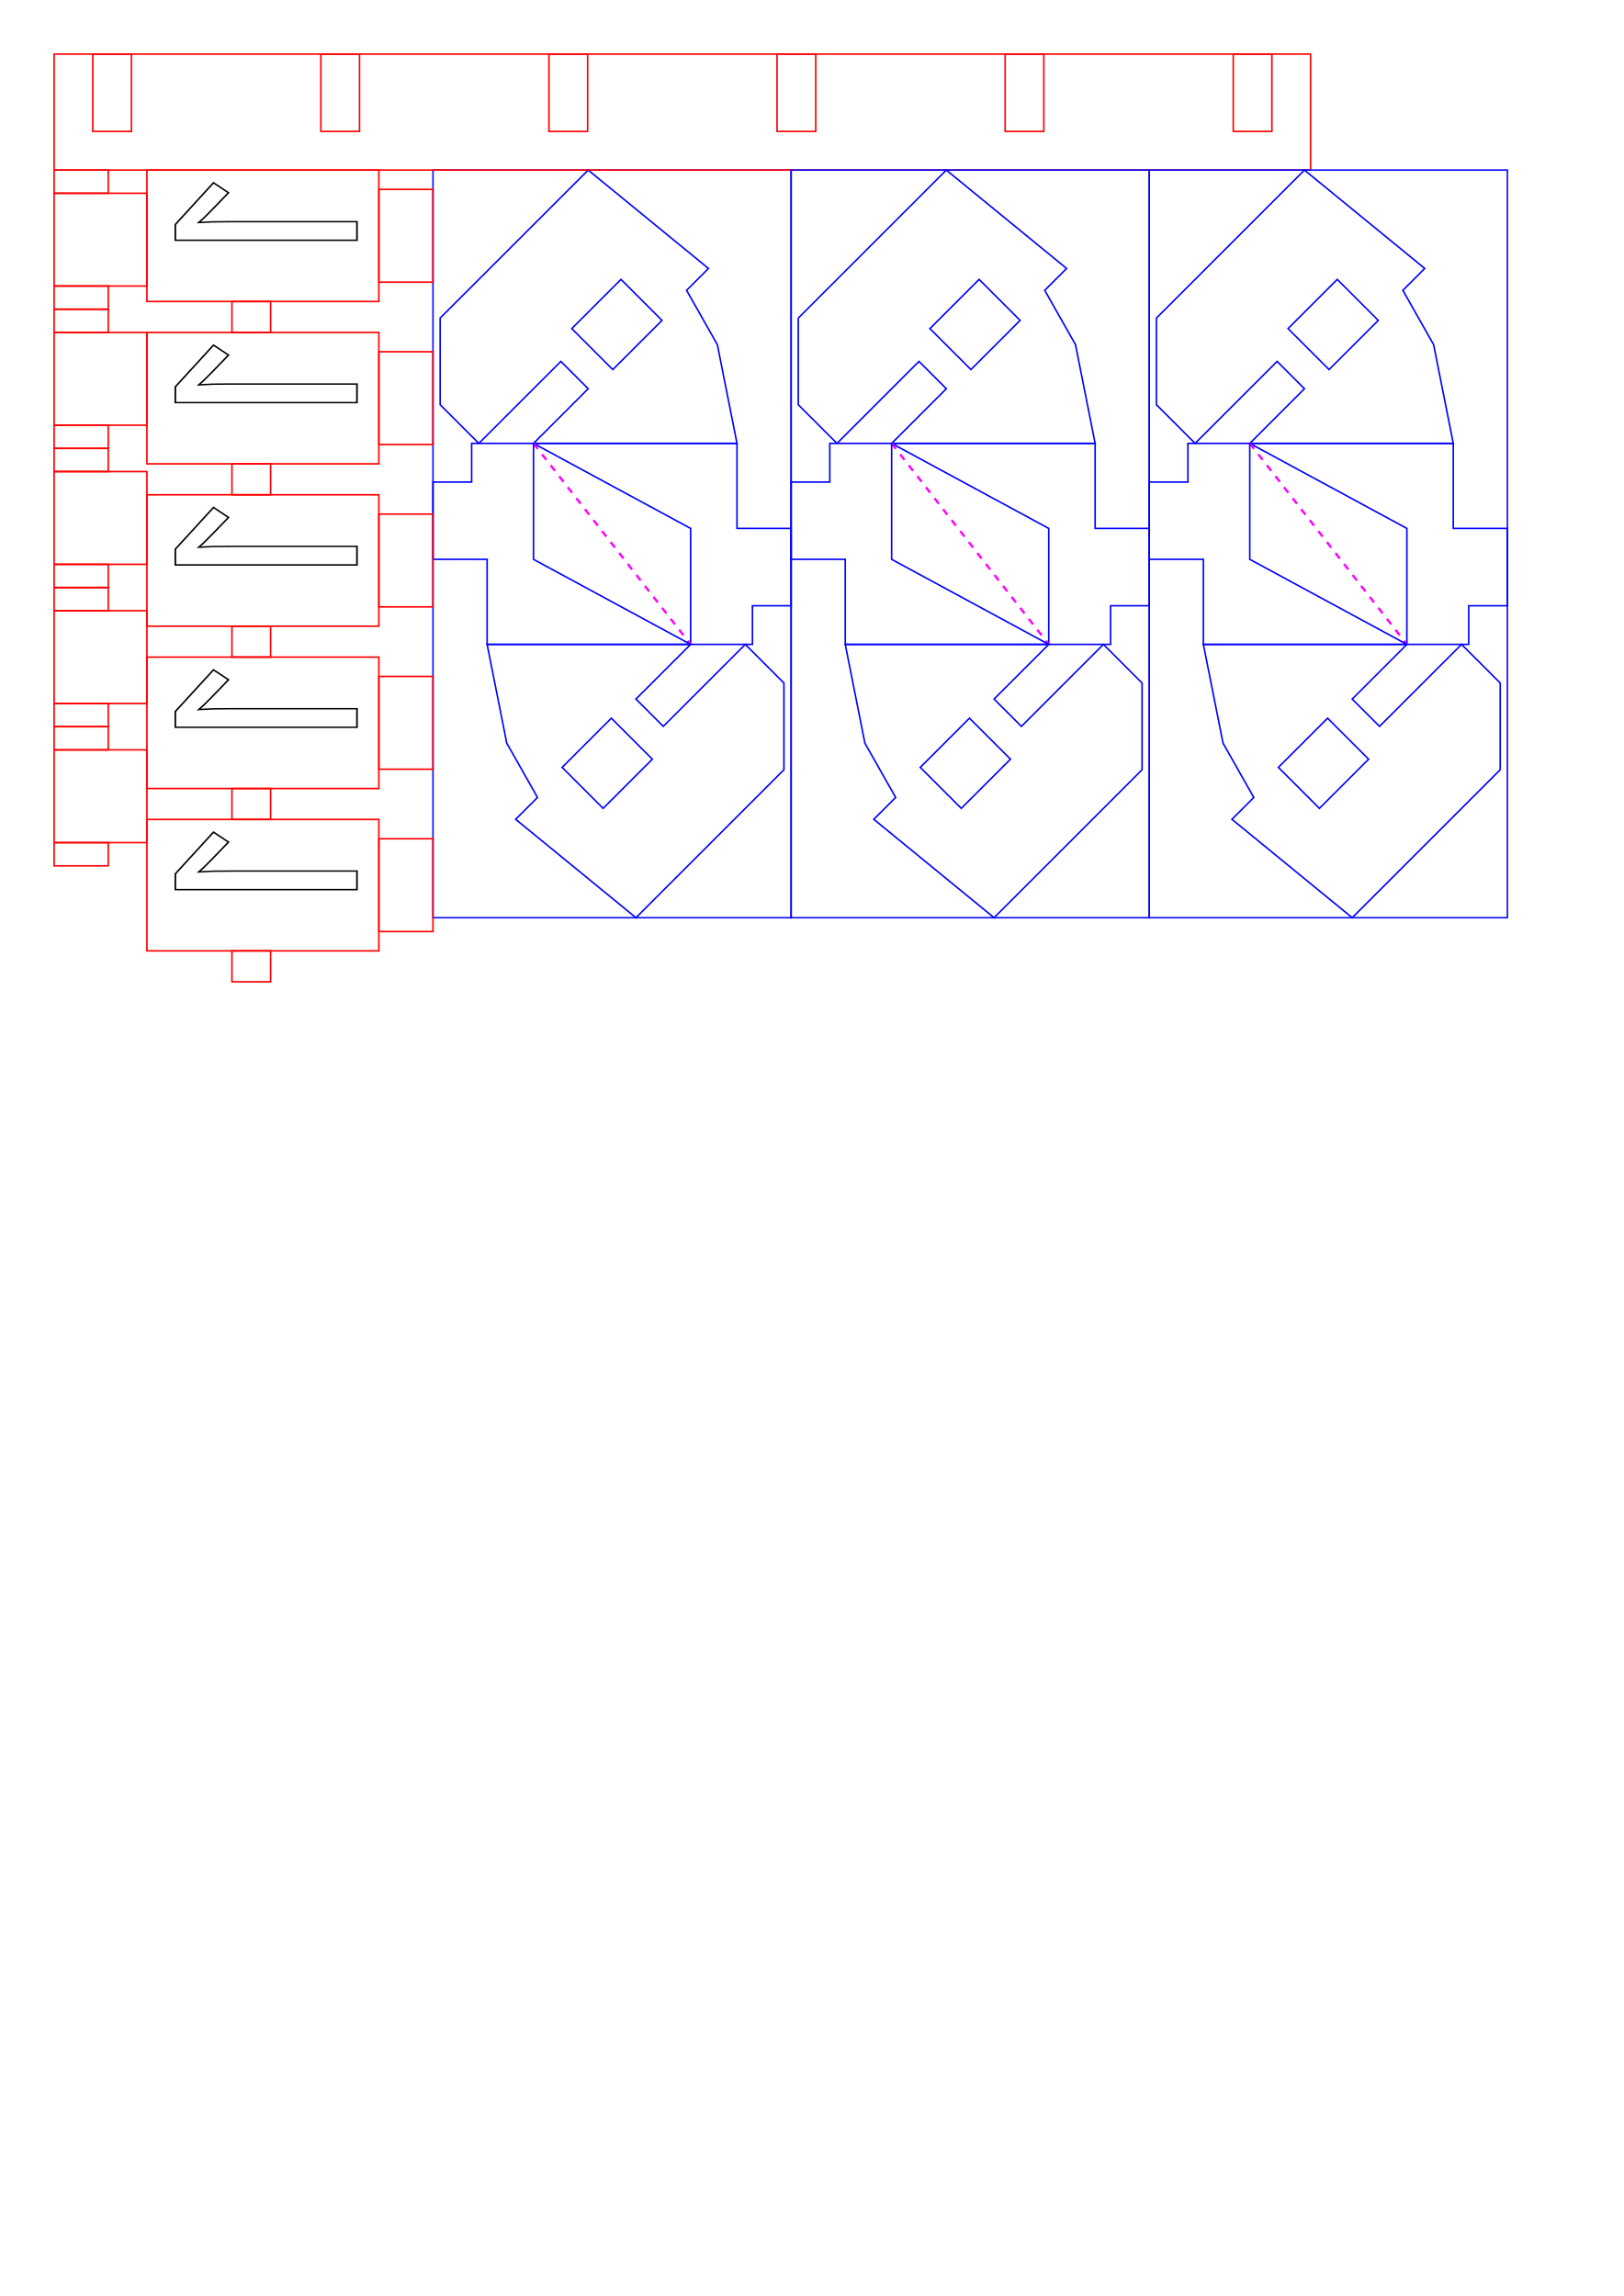
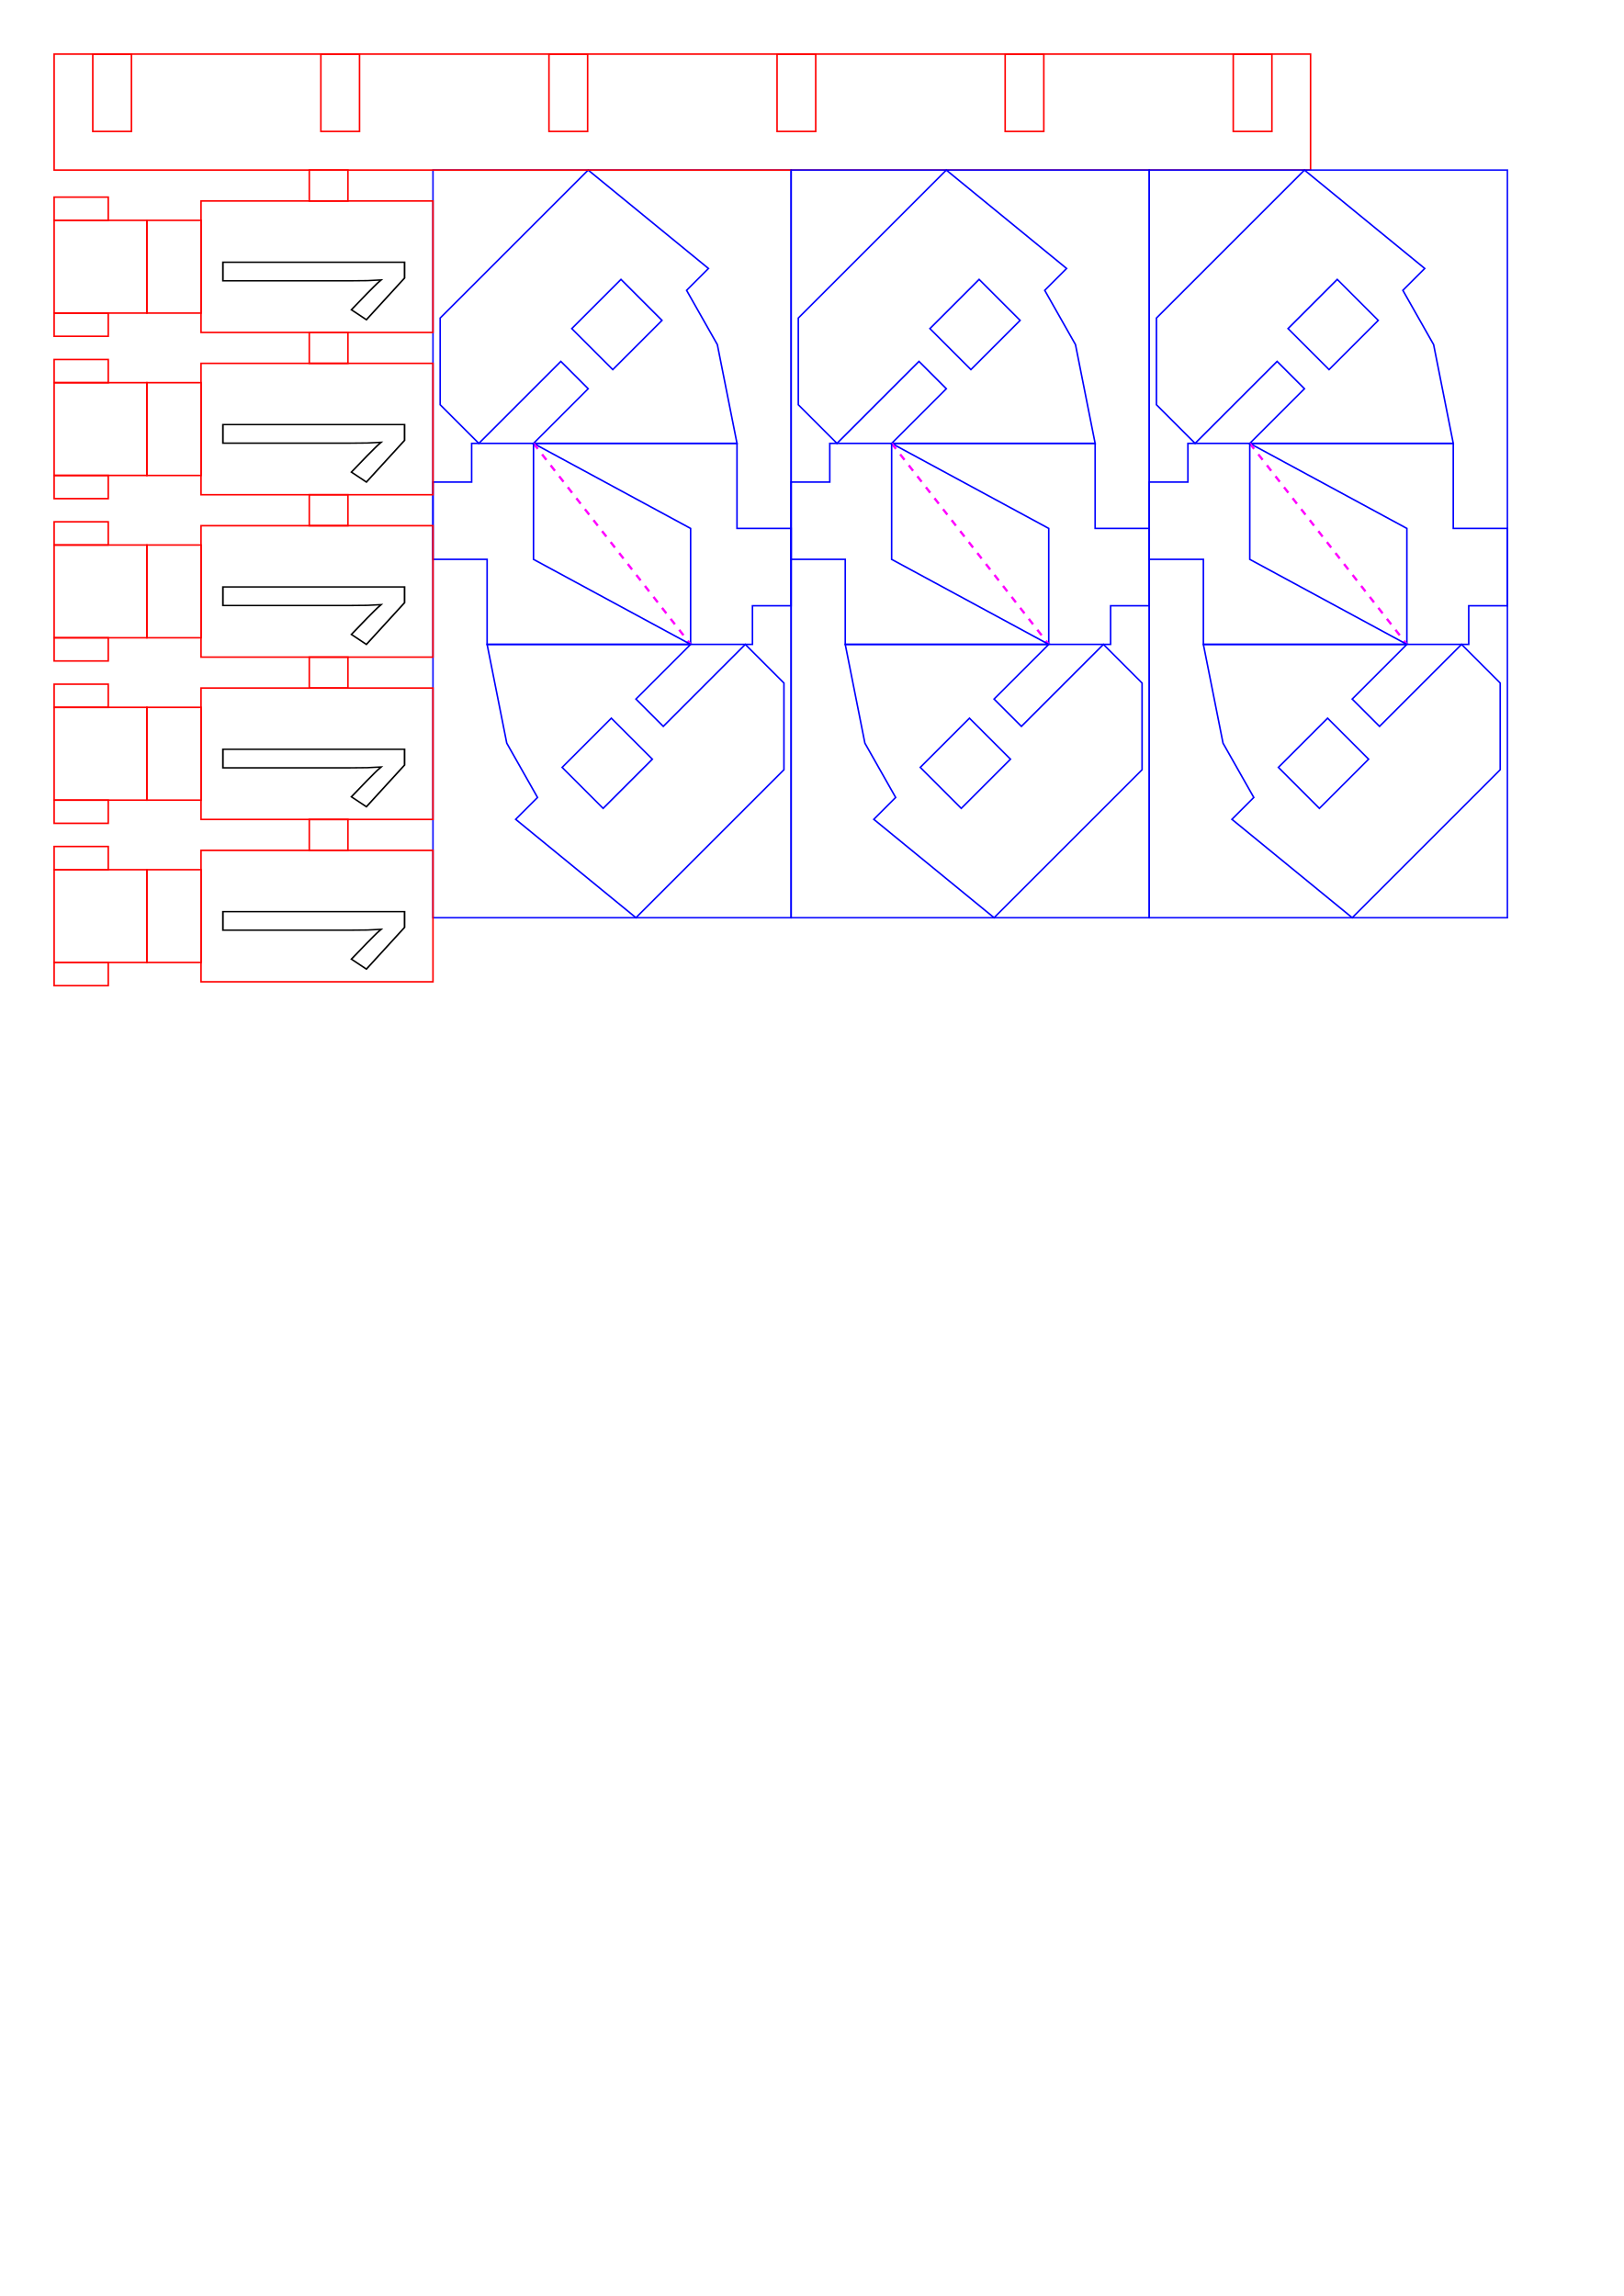
<svg xmlns="http://www.w3.org/2000/svg" width="210mm" height="297mm" viewBox="0 0 744.094 1052.362" id="svg16096" version="1.1">
  <defs id="defs16098">
    <rect x="120.692" y="82.893" width="27.852" height="74.272" id="rect50" />
    <rect x="120.692" y="82.893" width="27.852" height="74.272" id="rect94" />
    <rect x="120.692" y="82.893" width="27.852" height="74.272" id="rect101" />
    <rect x="120.692" y="82.893" width="27.852" height="74.272" id="rect102" />
    <rect x="120.692" y="82.893" width="27.852" height="74.272" id="rect106" />
    <rect x="120.692" y="82.893" width="27.852" height="74.272" id="rect50-3" />
    <rect x="120.692" y="82.893" width="27.852" height="74.272" id="rect94-2" />
    <rect x="120.692" y="82.893" width="27.852" height="74.272" id="rect101-2" />
    <rect x="120.692" y="82.893" width="27.852" height="74.272" id="rect102-1" />
    <rect x="120.692" y="82.893" width="27.852" height="74.272" id="rect106-6" />
    <rect x="120.692" y="82.893" width="27.852" height="74.272" id="rect19" />
    <rect x="120.692" y="82.893" width="27.852" height="74.272" id="rect26" />
    <rect x="120.692" y="82.893" width="27.852" height="74.272" id="rect27" />
    <rect x="120.692" y="82.893" width="27.852" height="74.272" id="rect37" />
    <rect x="120.692" y="82.893" width="27.852" height="74.272" id="rect38" />
    <rect x="120.692" y="82.893" width="27.852" height="74.272" id="rect39" />
    <rect x="120.692" y="82.893" width="27.852" height="74.272" id="rect49" />
    <rect x="120.692" y="82.893" width="27.852" height="74.272" id="rect51" />
    <rect x="120.692" y="82.893" width="27.852" height="74.272" id="rect52" />
+     <rect x="120.692" y="82.893" width="27.852" height="74.272" id="rect7" />
+     <rect x="120.692" y="82.893" width="27.852" height="74.272" id="rect21" />
+     <rect x="120.692" y="82.893" width="27.852" height="74.272" id="rect22" />
+     <rect x="120.692" y="82.893" width="27.852" height="74.272" id="rect40" />
+     <rect x="120.692" y="82.893" width="27.852" height="74.272" id="rect41" />
  </defs>
  <g id="layer1">
    <g id="g68" transform="translate(4.2109375e-6,-412.5)">
      <rect style="opacity:0.997;fill:none;fill-opacity:0.616;stroke:#0000ff;stroke-width:0.709;stroke-linecap:square;stroke-dasharray:none;stroke-dashoffset:0;stroke-opacity:0.937" id="rect161" width="164.122" height="342.675" x="198.425" y="490.453" />
      <g id="g53" transform="translate(4.4210938e-5,18.75002)">
        <rect y="570.203" x="-199.641" height="26.575" width="31.89" id="rect53" style="fill:none;fill-opacity:1;stroke:#0000ff;stroke-width:0.709;stroke-miterlimit:4;stroke-dasharray:none;stroke-dashoffset:0;stroke-opacity:1" transform="rotate(-45)" />
        <path id="path88" d="m 219.433,596.977 -17.717,-17.717 V 539.529 l 67.827,-67.827 55.121,45.099 -10.022,10.022 14.096,24.878 9.006,45.276 -93.256,-10e-6 25.055,-25.055 -12.527,-12.527 z" style="fill:none;fill-rule:evenodd;stroke:#0000ff;stroke-width:0.709;stroke-linecap:butt;stroke-linejoin:miter;stroke-miterlimit:4;stroke-dasharray:none;stroke-opacity:1" />
        <path style="fill:none;fill-rule:evenodd;stroke:#0000ff;stroke-width:0.709;stroke-linecap:butt;stroke-linejoin:miter;stroke-dasharray:none;stroke-opacity:1" d="m 316.484,689.103 28.346,1e-5 2e-5,-17.717 17.717,-2e-5 v -35.433 h -24.803 l -2e-5,-38.976 -93.256,-10e-6 71.996,38.976 -10e-6,53.15" id="path89" />
      </g>
      <path style="fill:none;fill-rule:evenodd;stroke:#ff00ff;stroke-width:1.063;stroke-linecap:butt;stroke-linejoin:miter;stroke-dasharray:3.189, 3.189;stroke-dashoffset:0;stroke-opacity:1" d="m 244.488,615.727 71.996,92.126" id="path90" />
      <g id="g55" transform="rotate(180,280.4862,652.4154)">
        <rect y="570.203" x="-199.641" height="26.575" width="31.89" id="rect54" style="fill:none;fill-opacity:1;stroke:#0000ff;stroke-width:0.709;stroke-miterlimit:4;stroke-dasharray:none;stroke-dashoffset:0;stroke-opacity:1" transform="rotate(-45)" />
        <path id="path54" d="m 219.433,596.977 -17.717,-17.717 V 539.529 l 67.827,-67.827 55.121,45.099 -10.022,10.022 14.096,24.878 9.006,45.276 -93.256,-10e-6 25.055,-25.055 -12.527,-12.527 z" style="fill:none;fill-rule:evenodd;stroke:#0000ff;stroke-width:0.709;stroke-linecap:butt;stroke-linejoin:miter;stroke-miterlimit:4;stroke-dasharray:none;stroke-opacity:1" />
        <path style="fill:none;fill-rule:evenodd;stroke:#0000ff;stroke-width:0.709;stroke-linecap:butt;stroke-linejoin:miter;stroke-dasharray:none;stroke-opacity:1" d="m 316.484,689.103 28.346,1e-5 2e-5,-17.717 17.717,-2e-5 v -35.433 h -24.803 l -2e-5,-38.976 -93.256,-10e-6 71.996,38.976 -10e-6,53.15" id="path55" />
      </g>
    </g>
    <rect transform="rotate(-90)" y="4.4408921e-16" x="-24.803" height="24.803" width="24.803" id="rect187" style="fill:none;fill-opacity:1;stroke:#ff6600;stroke-width:0;stroke-miterlimit:4;stroke-dasharray:none;stroke-dashoffset:0;stroke-opacity:1" />
-     <g id="g50" style="stroke-width:0.709;stroke-dasharray:none" transform="rotate(90,73.07862,184.6879)">
-       <rect transform="rotate(-90)" style="fill:none;fill-opacity:1;stroke:#ff0000;stroke-width:0.709;stroke-miterlimit:4;stroke-dasharray:none;stroke-dashoffset:0;stroke-opacity:1" id="rect399-3" width="42.52" height="42.52" x="-232.963" y="104.532" />
-       <rect transform="rotate(-90)" style="fill:none;fill-opacity:1;stroke:#ff0000;stroke-width:0.709;stroke-miterlimit:4;stroke-dasharray:none;stroke-dashoffset:0;stroke-opacity:1" id="rect400-1" width="24.803" height="10.63" x="-232.963" y="147.052" />
-       <rect y="93.902" x="-232.963" height="10.63" width="24.803" id="rect401-2" style="fill:none;fill-opacity:1;stroke:#ff0000;stroke-width:0.709;stroke-miterlimit:4;stroke-dasharray:none;stroke-dashoffset:0;stroke-opacity:1" transform="rotate(-90)" />
-     </g>
-     <g id="g109" style="stroke-width:0.709;stroke-dasharray:none" transform="rotate(90,41.18884,216.5777)">
-       <rect transform="rotate(-90)" style="fill:none;fill-opacity:1;stroke:#ff0000;stroke-width:0.709;stroke-miterlimit:4;stroke-dasharray:none;stroke-dashoffset:0;stroke-opacity:1" id="rect107" width="42.52" height="42.52" x="-232.963" y="104.532" />
-       <rect transform="rotate(-90)" style="fill:none;fill-opacity:1;stroke:#ff0000;stroke-width:0.709;stroke-miterlimit:4;stroke-dasharray:none;stroke-dashoffset:0;stroke-opacity:1" id="rect108" width="24.803" height="10.63" x="-232.963" y="147.052" />
-       <rect y="93.902" x="-232.963" height="10.63" width="24.803" id="rect109" style="fill:none;fill-opacity:1;stroke:#ff0000;stroke-width:0.709;stroke-miterlimit:4;stroke-dasharray:none;stroke-dashoffset:0;stroke-opacity:1" transform="rotate(-90)" />
-     </g>
-     <g id="g112" style="stroke-width:0.709;stroke-dasharray:none" transform="rotate(90,9.299067,248.4675)">
-       <rect transform="rotate(-90)" style="fill:none;fill-opacity:1;stroke:#ff0000;stroke-width:0.709;stroke-miterlimit:4;stroke-dasharray:none;stroke-dashoffset:0;stroke-opacity:1" id="rect110" width="42.52" height="42.52" x="-232.963" y="104.532" />
-       <rect transform="rotate(-90)" style="fill:none;fill-opacity:1;stroke:#ff0000;stroke-width:0.709;stroke-miterlimit:4;stroke-dasharray:none;stroke-dashoffset:0;stroke-opacity:1" id="rect111" width="24.803" height="10.63" x="-232.963" y="147.052" />
-       <rect y="93.902" x="-232.963" height="10.63" width="24.803" id="rect112" style="fill:none;fill-opacity:1;stroke:#ff0000;stroke-width:0.709;stroke-miterlimit:4;stroke-dasharray:none;stroke-dashoffset:0;stroke-opacity:1" transform="rotate(-90)" />
-     </g>
-     <g id="g118" style="stroke-width:0.709;stroke-dasharray:none" transform="rotate(90,136.8582,120.9084)">
-       <rect transform="rotate(-90)" style="fill:none;fill-opacity:1;stroke:#ff0000;stroke-width:0.709;stroke-miterlimit:4;stroke-dasharray:none;stroke-dashoffset:0;stroke-opacity:1" id="rect116" width="42.52" height="42.52" x="-232.963" y="104.532" />
-       <rect transform="rotate(-90)" style="fill:none;fill-opacity:1;stroke:#ff0000;stroke-width:0.709;stroke-miterlimit:4;stroke-dasharray:none;stroke-dashoffset:0;stroke-opacity:1" id="rect117" width="24.803" height="10.63" x="-232.963" y="147.052" />
-       <rect y="93.902" x="-232.963" height="10.63" width="24.803" id="rect118" style="fill:none;fill-opacity:1;stroke:#ff0000;stroke-width:0.709;stroke-miterlimit:4;stroke-dasharray:none;stroke-dashoffset:0;stroke-opacity:1" transform="rotate(-90)" />
-     </g>
-     <g id="g121" style="stroke-width:0.709;stroke-dasharray:none" transform="rotate(90,104.9684,152.7982)">
-       <rect transform="rotate(-90)" style="fill:none;fill-opacity:1;stroke:#ff0000;stroke-width:0.709;stroke-miterlimit:4;stroke-dasharray:none;stroke-dashoffset:0;stroke-opacity:1" id="rect119" width="42.52" height="42.52" x="-232.963" y="104.532" />
-       <rect transform="rotate(-90)" style="fill:none;fill-opacity:1;stroke:#ff0000;stroke-width:0.709;stroke-miterlimit:4;stroke-dasharray:none;stroke-dashoffset:0;stroke-opacity:1" id="rect120" width="24.803" height="10.63" x="-232.963" y="147.052" />
-       <rect y="93.902" x="-232.963" height="10.63" width="24.803" id="rect121" style="fill:none;fill-opacity:1;stroke:#ff0000;stroke-width:0.709;stroke-miterlimit:4;stroke-dasharray:none;stroke-dashoffset:0;stroke-opacity:1" transform="rotate(-90)" />
-     </g>
-     <g id="g52" transform="translate(-287.6766,-421.983)">
-       <g id="g16" transform="translate(-73.44542,-70.53669)">
-         <rect y="-621.85" x="-559.547" height="42.52" width="24.803" id="rect91" style="fill:none;fill-opacity:1;stroke:#ff0000;stroke-width:0.709;stroke-miterlimit:4;stroke-dasharray:none;stroke-dashoffset:0;stroke-opacity:1" transform="scale(-1)" />
-         <rect transform="scale(-1)" y="-644.882" x="-485.138" height="14.173" width="17.717" id="rect92" style="fill:none;fill-opacity:1;stroke:#ff0000;stroke-width:0.709;stroke-miterlimit:4;stroke-dasharray:none;stroke-dashoffset:0;stroke-opacity:1" />
-         <rect y="-630.709" x="-534.744" height="60.236" width="106.299" id="rect93" style="fill:none;fill-opacity:1;stroke:#ff0000;stroke-width:0.709;stroke-miterlimit:4;stroke-dasharray:none;stroke-dashoffset:0;stroke-opacity:1" transform="scale(-1)" />
-         <text xml:space="preserve" transform="matrix(0,2.475919,2.914334,0,176.7937,268.6483)" id="text93" style="font-size:40px;line-height:125%;font-family:sans-serif;letter-spacing:0px;word-spacing:0px;white-space:pre;shape-inside:url(#rect94);display:inline;fill:none;stroke:#000000;stroke-width:0.264;stroke-linecap:butt;stroke-linejoin:miter;stroke-dasharray:none;stroke-opacity:1">
-           <tspan x="120.691" y="119.386" id="tspan1">1</tspan>
-         </text>
-       </g>
-       <g id="g22" transform="translate(-73.44542,3.872797)">
-         <rect y="-621.85" x="-559.547" height="42.52" width="24.803" id="rect20" style="fill:none;fill-opacity:1;stroke:#ff0000;stroke-width:0.709;stroke-miterlimit:4;stroke-dasharray:none;stroke-dashoffset:0;stroke-opacity:1" transform="scale(-1)" />
-         <rect transform="scale(-1)" y="-644.882" x="-485.138" height="14.173" width="17.717" id="rect21" style="fill:none;fill-opacity:1;stroke:#ff0000;stroke-width:0.709;stroke-miterlimit:4;stroke-dasharray:none;stroke-dashoffset:0;stroke-opacity:1" />
-         <rect y="-630.709" x="-534.744" height="60.236" width="106.299" id="rect22" style="fill:none;fill-opacity:1;stroke:#ff0000;stroke-width:0.709;stroke-miterlimit:4;stroke-dasharray:none;stroke-dashoffset:0;stroke-opacity:1" transform="scale(-1)" />
-         <text xml:space="preserve" transform="matrix(0,2.475919,2.914334,0,176.7937,268.6483)" id="text22" style="font-size:40px;line-height:125%;font-family:sans-serif;letter-spacing:0px;word-spacing:0px;white-space:pre;shape-inside:url(#rect26);display:inline;fill:none;stroke:#000000;stroke-width:0.264;stroke-linecap:butt;stroke-linejoin:miter;stroke-dasharray:none;stroke-opacity:1">
-           <tspan x="120.691" y="119.386" id="tspan2">1</tspan>
-         </text>
-       </g>
-       <g id="g30" transform="translate(-73.44542,78.28228)">
-         <rect y="-621.85" x="-559.547" height="42.52" width="24.803" id="rect28" style="fill:none;fill-opacity:1;stroke:#ff0000;stroke-width:0.709;stroke-miterlimit:4;stroke-dasharray:none;stroke-dashoffset:0;stroke-opacity:1" transform="scale(-1)" />
-         <rect transform="scale(-1)" y="-644.882" x="-485.138" height="14.173" width="17.717" id="rect29" style="fill:none;fill-opacity:1;stroke:#ff0000;stroke-width:0.709;stroke-miterlimit:4;stroke-dasharray:none;stroke-dashoffset:0;stroke-opacity:1" />
-         <rect y="-630.709" x="-534.744" height="60.236" width="106.299" id="rect30" style="fill:none;fill-opacity:1;stroke:#ff0000;stroke-width:0.709;stroke-miterlimit:4;stroke-dasharray:none;stroke-dashoffset:0;stroke-opacity:1" transform="scale(-1)" />
-         <text xml:space="preserve" transform="matrix(0,2.475919,2.914334,0,176.7937,268.6483)" id="text30" style="font-size:40px;line-height:125%;font-family:sans-serif;letter-spacing:0px;word-spacing:0px;white-space:pre;shape-inside:url(#rect37);display:inline;fill:none;stroke:#000000;stroke-width:0.264;stroke-linecap:butt;stroke-linejoin:miter;stroke-dasharray:none;stroke-opacity:1">
-           <tspan x="120.691" y="119.386" id="tspan3">1</tspan>
-         </text>
-       </g>
-       <g id="g33" transform="translate(-73.44542,152.6918)">
-         <rect y="-621.85" x="-559.547" height="42.52" width="24.803" id="rect31" style="fill:none;fill-opacity:1;stroke:#ff0000;stroke-width:0.709;stroke-miterlimit:4;stroke-dasharray:none;stroke-dashoffset:0;stroke-opacity:1" transform="scale(-1)" />
-         <rect transform="scale(-1)" y="-644.882" x="-485.138" height="14.173" width="17.717" id="rect32" style="fill:none;fill-opacity:1;stroke:#ff0000;stroke-width:0.709;stroke-miterlimit:4;stroke-dasharray:none;stroke-dashoffset:0;stroke-opacity:1" />
-         <rect y="-630.709" x="-534.744" height="60.236" width="106.299" id="rect33" style="fill:none;fill-opacity:1;stroke:#ff0000;stroke-width:0.709;stroke-miterlimit:4;stroke-dasharray:none;stroke-dashoffset:0;stroke-opacity:1" transform="scale(-1)" />
-         <text xml:space="preserve" transform="matrix(0,2.475919,2.914334,0,176.7937,268.6483)" id="text33" style="font-size:40px;line-height:125%;font-family:sans-serif;letter-spacing:0px;word-spacing:0px;white-space:pre;shape-inside:url(#rect38);display:inline;fill:none;stroke:#000000;stroke-width:0.264;stroke-linecap:butt;stroke-linejoin:miter;stroke-dasharray:none;stroke-opacity:1">
-           <tspan x="120.691" y="119.386" id="tspan4">1</tspan>
-         </text>
-       </g>
-       <g id="g42" transform="translate(-73.44542,227.1012)">
-         <rect y="-621.85" x="-559.547" height="42.52" width="24.803" id="rect40" style="fill:none;fill-opacity:1;stroke:#ff0000;stroke-width:0.709;stroke-miterlimit:4;stroke-dasharray:none;stroke-dashoffset:0;stroke-opacity:1" transform="scale(-1)" />
-         <rect transform="scale(-1)" y="-644.882" x="-485.138" height="14.173" width="17.717" id="rect41" style="fill:none;fill-opacity:1;stroke:#ff0000;stroke-width:0.709;stroke-miterlimit:4;stroke-dasharray:none;stroke-dashoffset:0;stroke-opacity:1" />
-         <rect y="-630.709" x="-534.744" height="60.236" width="106.299" id="rect42" style="fill:none;fill-opacity:1;stroke:#ff0000;stroke-width:0.709;stroke-miterlimit:4;stroke-dasharray:none;stroke-dashoffset:0;stroke-opacity:1" transform="scale(-1)" />
-         <text xml:space="preserve" transform="matrix(0,2.475919,2.914334,0,176.7937,268.6483)" id="text42" style="font-size:40px;line-height:125%;font-family:sans-serif;letter-spacing:0px;word-spacing:0px;white-space:pre;shape-inside:url(#rect49);display:inline;fill:none;stroke:#000000;stroke-width:0.264;stroke-linecap:butt;stroke-linejoin:miter;stroke-dasharray:none;stroke-opacity:1">
-           <tspan x="120.691" y="119.386" id="tspan5">1</tspan>
-         </text>
-       </g>
-     </g>
    <g id="g91" transform="translate(-65.45001,-572.7982)" style="stroke-width:0.709;stroke-dasharray:none">
      <rect y="107.97" x="-633.034" height="17.717" width="35.433" id="rect66" style="fill:none;fill-opacity:1;stroke:#ff0000;stroke-width:0.709;stroke-miterlimit:4;stroke-dasharray:none;stroke-dashoffset:0;stroke-opacity:1" transform="rotate(-90)" />
      <rect y="212.497" x="-633.034" height="17.717" width="35.433" id="rect67" style="fill:none;fill-opacity:1;stroke:#ff0000;stroke-width:0.709;stroke-miterlimit:4;stroke-dasharray:none;stroke-dashoffset:0;stroke-opacity:1" transform="rotate(-90)" />
      <rect y="317.025" x="-633.034" height="17.717" width="35.433" id="rect68" style="fill:none;fill-opacity:1;stroke:#ff0000;stroke-width:0.709;stroke-miterlimit:4;stroke-dasharray:none;stroke-dashoffset:0;stroke-opacity:1" transform="rotate(-90)" />
      <rect y="421.552" x="-633.034" height="17.717" width="35.433" id="rect69" style="fill:none;fill-opacity:1;stroke:#ff0000;stroke-width:0.709;stroke-miterlimit:4;stroke-dasharray:none;stroke-dashoffset:0;stroke-opacity:1" transform="rotate(-90)" />
      <rect y="526.08" x="-633.034" height="17.717" width="35.433" id="rect70" style="fill:none;fill-opacity:1;stroke:#ff0000;stroke-width:0.709;stroke-miterlimit:4;stroke-dasharray:none;stroke-dashoffset:0;stroke-opacity:1" transform="rotate(-90)" />
      <rect y="630.608" x="-633.034" height="17.717" width="35.433" id="rect71" style="fill:none;fill-opacity:1;stroke:#ff0000;stroke-width:0.709;stroke-miterlimit:4;stroke-dasharray:none;stroke-dashoffset:0;stroke-opacity:1" transform="rotate(-90)" />
      <rect y="90.253" x="-650.751" height="575.788" width="53.15" id="rect72" style="fill:none;fill-opacity:1;stroke:#ff0000;stroke-width:0.709;stroke-miterlimit:4;stroke-dasharray:none;stroke-dashoffset:0;stroke-opacity:1" transform="rotate(-90)" />
    </g>
    <g id="g79" transform="translate(164.1221,-412.5)">
      <rect style="opacity:0.997;fill:none;fill-opacity:0.616;stroke:#0000ff;stroke-width:0.709;stroke-linecap:square;stroke-dasharray:none;stroke-dashoffset:0;stroke-opacity:0.937" id="rect73" width="164.122" height="342.675" x="198.425" y="490.453" />
      <g id="g75" transform="translate(4.4210938e-5,18.75002)">
        <rect y="570.203" x="-199.641" height="26.575" width="31.89" id="rect74" style="fill:none;fill-opacity:1;stroke:#0000ff;stroke-width:0.709;stroke-miterlimit:4;stroke-dasharray:none;stroke-dashoffset:0;stroke-opacity:1" transform="rotate(-45)" />
        <path id="path74" d="m 219.433,596.977 -17.717,-17.717 V 539.529 l 67.827,-67.827 55.121,45.099 -10.022,10.022 14.096,24.878 9.006,45.276 -93.256,-10e-6 25.055,-25.055 -12.527,-12.527 z" style="fill:none;fill-rule:evenodd;stroke:#0000ff;stroke-width:0.709;stroke-linecap:butt;stroke-linejoin:miter;stroke-miterlimit:4;stroke-dasharray:none;stroke-opacity:1" />
        <path style="fill:none;fill-rule:evenodd;stroke:#0000ff;stroke-width:0.709;stroke-linecap:butt;stroke-linejoin:miter;stroke-dasharray:none;stroke-opacity:1" d="m 316.484,689.103 28.346,1e-5 2e-5,-17.717 17.717,-2e-5 v -35.433 h -24.803 l -2e-5,-38.976 -93.256,-10e-6 71.996,38.976 -10e-6,53.15" id="path75" />
      </g>
      <path style="fill:none;fill-rule:evenodd;stroke:#ff00ff;stroke-width:1.063;stroke-linecap:butt;stroke-linejoin:miter;stroke-dasharray:3.189, 3.189;stroke-dashoffset:0;stroke-opacity:1" d="m 244.488,615.727 71.996,92.126" id="path76" />
      <g id="g78" transform="rotate(180,280.4862,652.4154)">
        <rect y="570.203" x="-199.641" height="26.575" width="31.89" id="rect76" style="fill:none;fill-opacity:1;stroke:#0000ff;stroke-width:0.709;stroke-miterlimit:4;stroke-dasharray:none;stroke-dashoffset:0;stroke-opacity:1" transform="rotate(-45)" />
        <path id="path77" d="m 219.433,596.977 -17.717,-17.717 V 539.529 l 67.827,-67.827 55.121,45.099 -10.022,10.022 14.096,24.878 9.006,45.276 -93.256,-10e-6 25.055,-25.055 -12.527,-12.527 z" style="fill:none;fill-rule:evenodd;stroke:#0000ff;stroke-width:0.709;stroke-linecap:butt;stroke-linejoin:miter;stroke-miterlimit:4;stroke-dasharray:none;stroke-opacity:1" />
        <path style="fill:none;fill-rule:evenodd;stroke:#0000ff;stroke-width:0.709;stroke-linecap:butt;stroke-linejoin:miter;stroke-dasharray:none;stroke-opacity:1" d="m 316.484,689.103 28.346,1e-5 2e-5,-17.717 17.717,-2e-5 v -35.433 h -24.803 l -2e-5,-38.976 -93.256,-10e-6 71.996,38.976 -10e-6,53.15" id="path78" />
      </g>
    </g>
    <g id="g85" transform="translate(328.2441,-412.5)">
      <rect style="opacity:0.997;fill:none;fill-opacity:0.616;stroke:#0000ff;stroke-width:0.709;stroke-linecap:square;stroke-dasharray:none;stroke-dashoffset:0;stroke-opacity:0.937" id="rect79" width="164.122" height="342.675" x="198.425" y="490.453" />
      <g id="g81" transform="translate(4.4210938e-5,18.75002)">
        <rect y="570.203" x="-199.641" height="26.575" width="31.89" id="rect80" style="fill:none;fill-opacity:1;stroke:#0000ff;stroke-width:0.709;stroke-miterlimit:4;stroke-dasharray:none;stroke-dashoffset:0;stroke-opacity:1" transform="rotate(-45)" />
        <path id="path80" d="m 219.433,596.977 -17.717,-17.717 V 539.529 l 67.827,-67.827 55.121,45.099 -10.022,10.022 14.096,24.878 9.006,45.276 -93.256,-10e-6 25.055,-25.055 -12.527,-12.527 z" style="fill:none;fill-rule:evenodd;stroke:#0000ff;stroke-width:0.709;stroke-linecap:butt;stroke-linejoin:miter;stroke-miterlimit:4;stroke-dasharray:none;stroke-opacity:1" />
        <path style="fill:none;fill-rule:evenodd;stroke:#0000ff;stroke-width:0.709;stroke-linecap:butt;stroke-linejoin:miter;stroke-dasharray:none;stroke-opacity:1" d="m 316.484,689.103 28.346,1e-5 2e-5,-17.717 17.717,-2e-5 v -35.433 h -24.803 l -2e-5,-38.976 -93.256,-10e-6 71.996,38.976 -10e-6,53.15" id="path81" />
      </g>
      <path style="fill:none;fill-rule:evenodd;stroke:#ff00ff;stroke-width:1.063;stroke-linecap:butt;stroke-linejoin:miter;stroke-dasharray:3.189, 3.189;stroke-dashoffset:0;stroke-opacity:1" d="m 244.488,615.727 71.996,92.126" id="path82" />
      <g id="g84" transform="rotate(180,280.4862,652.4154)">
        <rect y="570.203" x="-199.641" height="26.575" width="31.89" id="rect82" style="fill:none;fill-opacity:1;stroke:#0000ff;stroke-width:0.709;stroke-miterlimit:4;stroke-dasharray:none;stroke-dashoffset:0;stroke-opacity:1" transform="rotate(-45)" />
        <path id="path83" d="m 219.433,596.977 -17.717,-17.717 V 539.529 l 67.827,-67.827 55.121,45.099 -10.022,10.022 14.096,24.878 9.006,45.276 -93.256,-10e-6 25.055,-25.055 -12.527,-12.527 z" style="fill:none;fill-rule:evenodd;stroke:#0000ff;stroke-width:0.709;stroke-linecap:butt;stroke-linejoin:miter;stroke-miterlimit:4;stroke-dasharray:none;stroke-opacity:1" />
        <path style="fill:none;fill-rule:evenodd;stroke:#0000ff;stroke-width:0.709;stroke-linecap:butt;stroke-linejoin:miter;stroke-dasharray:none;stroke-opacity:1" d="m 316.484,689.103 28.346,1e-5 2e-5,-17.717 17.717,-2e-5 v -35.433 h -24.803 l -2e-5,-38.976 -93.256,-10e-6 71.996,38.976 -10e-6,53.15" id="path84" />
      </g>
    </g>
+     <g id="g42" transform="rotate(180,111.6142,264.8622)">
+       <g id="g41" transform="translate(24.8032,-463.6251)">
+         <g id="g1">
+           <g id="g112" style="stroke-width:0.709;stroke-dasharray:none" transform="rotate(-90,319.9592,379.3006)">
+             <rect transform="rotate(-90)" style="fill:none;fill-opacity:1;stroke:#ff0000;stroke-width:0.709;stroke-miterlimit:4;stroke-dasharray:none;stroke-dashoffset:0;stroke-opacity:1" id="rect110" width="42.52" height="42.52" x="-232.963" y="104.532" />
+             <rect transform="rotate(-90)" style="fill:none;fill-opacity:1;stroke:#ff0000;stroke-width:0.709;stroke-miterlimit:4;stroke-dasharray:none;stroke-dashoffset:0;stroke-opacity:1" id="rect111" width="24.803" height="10.63" x="-232.963" y="147.052" />
+             <rect y="93.902" x="-232.963" height="10.63" width="24.803" id="rect112" style="fill:none;fill-opacity:1;stroke:#ff0000;stroke-width:0.709;stroke-miterlimit:4;stroke-dasharray:none;stroke-dashoffset:0;stroke-opacity:1" transform="rotate(-90)" />
+           </g>
+           <g id="g16" transform="translate(-428.4448,-27.123)">
+             <rect y="-621.85" x="-559.547" height="42.52" width="24.803" id="rect91" style="fill:none;fill-opacity:1;stroke:#ff0000;stroke-width:0.709;stroke-miterlimit:4;stroke-dasharray:none;stroke-dashoffset:0;stroke-opacity:1" transform="scale(-1)" />
+             <rect transform="scale(-1)" y="-644.882" x="-485.138" height="14.173" width="17.717" id="rect92" style="fill:none;fill-opacity:1;stroke:#ff0000;stroke-width:0.709;stroke-miterlimit:4;stroke-dasharray:none;stroke-dashoffset:0;stroke-opacity:1" />
+             <rect y="-630.709" x="-534.744" height="60.236" width="106.299" id="rect93" style="fill:none;fill-opacity:1;stroke:#ff0000;stroke-width:0.709;stroke-miterlimit:4;stroke-dasharray:none;stroke-dashoffset:0;stroke-opacity:1" transform="scale(-1)" />
+             <text xml:space="preserve" transform="matrix(0,2.475919,2.914334,0,176.7937,268.6483)" id="text93" style="font-size:40px;line-height:125%;font-family:sans-serif;letter-spacing:0px;word-spacing:0px;white-space:pre;shape-inside:url(#rect94);display:inline;fill:none;stroke:#000000;stroke-width:0.264;stroke-linecap:butt;stroke-linejoin:miter;stroke-dasharray:none;stroke-opacity:1">
+               <tspan x="120.691" y="119.386" id="tspan2">1</tspan>
+             </text>
+           </g>
+         </g>
+         <g id="g7" transform="translate(0,74.40949)">
+           <g id="g3" style="stroke-width:0.709;stroke-dasharray:none" transform="rotate(-90,319.9592,379.3006)">
+             <rect transform="rotate(-90)" style="fill:none;fill-opacity:1;stroke:#ff0000;stroke-width:0.709;stroke-miterlimit:4;stroke-dasharray:none;stroke-dashoffset:0;stroke-opacity:1" id="rect1" width="42.52" height="42.52" x="-232.963" y="104.532" />
+             <rect transform="rotate(-90)" style="fill:none;fill-opacity:1;stroke:#ff0000;stroke-width:0.709;stroke-miterlimit:4;stroke-dasharray:none;stroke-dashoffset:0;stroke-opacity:1" id="rect2" width="24.803" height="10.63" x="-232.963" y="147.052" />
+             <rect y="93.902" x="-232.963" height="10.63" width="24.803" id="rect3" style="fill:none;fill-opacity:1;stroke:#ff0000;stroke-width:0.709;stroke-miterlimit:4;stroke-dasharray:none;stroke-dashoffset:0;stroke-opacity:1" transform="rotate(-90)" />
+           </g>
+           <g id="g6" transform="translate(-428.4448,-27.123)">
+             <rect y="-621.85" x="-559.547" height="42.52" width="24.803" id="rect4" style="fill:none;fill-opacity:1;stroke:#ff0000;stroke-width:0.709;stroke-miterlimit:4;stroke-dasharray:none;stroke-dashoffset:0;stroke-opacity:1" transform="scale(-1)" />
+             <rect transform="scale(-1)" y="-644.882" x="-485.138" height="14.173" width="17.717" id="rect5" style="fill:none;fill-opacity:1;stroke:#ff0000;stroke-width:0.709;stroke-miterlimit:4;stroke-dasharray:none;stroke-dashoffset:0;stroke-opacity:1" />
+             <rect y="-630.709" x="-534.744" height="60.236" width="106.299" id="rect6" style="fill:none;fill-opacity:1;stroke:#ff0000;stroke-width:0.709;stroke-miterlimit:4;stroke-dasharray:none;stroke-dashoffset:0;stroke-opacity:1" transform="scale(-1)" />
+             <text xml:space="preserve" transform="matrix(0,2.475919,2.914334,0,176.7937,268.6483)" id="text6" style="font-size:40px;line-height:125%;font-family:sans-serif;letter-spacing:0px;word-spacing:0px;white-space:pre;shape-inside:url(#rect7);display:inline;fill:none;stroke:#000000;stroke-width:0.264;stroke-linecap:butt;stroke-linejoin:miter;stroke-dasharray:none;stroke-opacity:1">
+               <tspan x="120.691" y="119.386" id="tspan3">1</tspan>
+             </text>
+           </g>
+         </g>
+         <g id="g14" transform="translate(0,148.819)">
+           <g id="g10" style="stroke-width:0.709;stroke-dasharray:none" transform="rotate(-90,319.9592,379.3006)">
+             <rect transform="rotate(-90)" style="fill:none;fill-opacity:1;stroke:#ff0000;stroke-width:0.709;stroke-miterlimit:4;stroke-dasharray:none;stroke-dashoffset:0;stroke-opacity:1" id="rect8" width="42.52" height="42.52" x="-232.963" y="104.532" />
+             <rect transform="rotate(-90)" style="fill:none;fill-opacity:1;stroke:#ff0000;stroke-width:0.709;stroke-miterlimit:4;stroke-dasharray:none;stroke-dashoffset:0;stroke-opacity:1" id="rect9" width="24.803" height="10.63" x="-232.963" y="147.052" />
+             <rect y="93.902" x="-232.963" height="10.63" width="24.803" id="rect10" style="fill:none;fill-opacity:1;stroke:#ff0000;stroke-width:0.709;stroke-miterlimit:4;stroke-dasharray:none;stroke-dashoffset:0;stroke-opacity:1" transform="rotate(-90)" />
+           </g>
+           <g id="g13" transform="translate(-428.4448,-27.123)">
+             <rect y="-621.85" x="-559.547" height="42.52" width="24.803" id="rect11" style="fill:none;fill-opacity:1;stroke:#ff0000;stroke-width:0.709;stroke-miterlimit:4;stroke-dasharray:none;stroke-dashoffset:0;stroke-opacity:1" transform="scale(-1)" />
+             <rect transform="scale(-1)" y="-644.882" x="-485.138" height="14.173" width="17.717" id="rect12" style="fill:none;fill-opacity:1;stroke:#ff0000;stroke-width:0.709;stroke-miterlimit:4;stroke-dasharray:none;stroke-dashoffset:0;stroke-opacity:1" />
+             <rect y="-630.709" x="-534.744" height="60.236" width="106.299" id="rect13" style="fill:none;fill-opacity:1;stroke:#ff0000;stroke-width:0.709;stroke-miterlimit:4;stroke-dasharray:none;stroke-dashoffset:0;stroke-opacity:1" transform="scale(-1)" />
+             <text xml:space="preserve" transform="matrix(0,2.475919,2.914334,0,176.7937,268.6483)" id="text13" style="font-size:40px;line-height:125%;font-family:sans-serif;letter-spacing:0px;word-spacing:0px;white-space:pre;shape-inside:url(#rect21);display:inline;fill:none;stroke:#000000;stroke-width:0.264;stroke-linecap:butt;stroke-linejoin:miter;stroke-dasharray:none;stroke-opacity:1">
+               <tspan x="120.691" y="119.386" id="tspan4">1</tspan>
+             </text>
+           </g>
+         </g>
+         <g id="g21" transform="translate(0,223.2285)">
+           <g id="g17" style="stroke-width:0.709;stroke-dasharray:none" transform="rotate(-90,319.9592,379.3006)">
+             <rect transform="rotate(-90)" style="fill:none;fill-opacity:1;stroke:#ff0000;stroke-width:0.709;stroke-miterlimit:4;stroke-dasharray:none;stroke-dashoffset:0;stroke-opacity:1" id="rect14" width="42.52" height="42.52" x="-232.963" y="104.532" />
+             <rect transform="rotate(-90)" style="fill:none;fill-opacity:1;stroke:#ff0000;stroke-width:0.709;stroke-miterlimit:4;stroke-dasharray:none;stroke-dashoffset:0;stroke-opacity:1" id="rect15" width="24.803" height="10.63" x="-232.963" y="147.052" />
+             <rect y="93.902" x="-232.963" height="10.63" width="24.803" id="rect16" style="fill:none;fill-opacity:1;stroke:#ff0000;stroke-width:0.709;stroke-miterlimit:4;stroke-dasharray:none;stroke-dashoffset:0;stroke-opacity:1" transform="rotate(-90)" />
+           </g>
+           <g id="g20" transform="translate(-428.4448,-27.123)">
+             <rect y="-621.85" x="-559.547" height="42.52" width="24.803" id="rect17" style="fill:none;fill-opacity:1;stroke:#ff0000;stroke-width:0.709;stroke-miterlimit:4;stroke-dasharray:none;stroke-dashoffset:0;stroke-opacity:1" transform="scale(-1)" />
+             <rect transform="scale(-1)" y="-644.882" x="-485.138" height="14.173" width="17.717" id="rect18" style="fill:none;fill-opacity:1;stroke:#ff0000;stroke-width:0.709;stroke-miterlimit:4;stroke-dasharray:none;stroke-dashoffset:0;stroke-opacity:1" />
+             <rect y="-630.709" x="-534.744" height="60.236" width="106.299" id="rect20" style="fill:none;fill-opacity:1;stroke:#ff0000;stroke-width:0.709;stroke-miterlimit:4;stroke-dasharray:none;stroke-dashoffset:0;stroke-opacity:1" transform="scale(-1)" />
+             <text xml:space="preserve" transform="matrix(0,2.475919,2.914334,0,176.7937,268.6483)" id="text20" style="font-size:40px;line-height:125%;font-family:sans-serif;letter-spacing:0px;word-spacing:0px;white-space:pre;shape-inside:url(#rect22);display:inline;fill:none;stroke:#000000;stroke-width:0.264;stroke-linecap:butt;stroke-linejoin:miter;stroke-dasharray:none;stroke-opacity:1">
+               <tspan x="120.691" y="119.386" id="tspan5">1</tspan>
+             </text>
+           </g>
+         </g>
+         <g id="g31" transform="translate(0,297.6379)">
+           <g id="g25" style="stroke-width:0.709;stroke-dasharray:none" transform="rotate(-90,319.9592,379.3006)">
+             <rect transform="rotate(-90)" style="fill:none;fill-opacity:1;stroke:#ff0000;stroke-width:0.709;stroke-miterlimit:4;stroke-dasharray:none;stroke-dashoffset:0;stroke-opacity:1" id="rect23" width="42.52" height="42.52" x="-232.963" y="104.532" />
+             <rect transform="rotate(-90)" style="fill:none;fill-opacity:1;stroke:#ff0000;stroke-width:0.709;stroke-miterlimit:4;stroke-dasharray:none;stroke-dashoffset:0;stroke-opacity:1" id="rect24" width="24.803" height="10.63" x="-232.963" y="147.052" />
+             <rect y="93.902" x="-232.963" height="10.63" width="24.803" id="rect25" style="fill:none;fill-opacity:1;stroke:#ff0000;stroke-width:0.709;stroke-miterlimit:4;stroke-dasharray:none;stroke-dashoffset:0;stroke-opacity:1" transform="rotate(-90)" />
+           </g>
+           <g id="g30" transform="translate(-428.4448,-27.123)">
+             <rect y="-621.85" x="-559.547" height="42.52" width="24.803" id="rect28" style="fill:none;fill-opacity:1;stroke:#ff0000;stroke-width:0.709;stroke-miterlimit:4;stroke-dasharray:none;stroke-dashoffset:0;stroke-opacity:1" transform="scale(-1)" />
+             <rect transform="scale(-1)" y="-644.882" x="-485.138" height="14.173" width="17.717" id="rect29" style="fill:none;fill-opacity:1;stroke:#ff0000;stroke-width:0.709;stroke-miterlimit:4;stroke-dasharray:none;stroke-dashoffset:0;stroke-opacity:1" />
+             <rect y="-630.709" x="-534.744" height="60.236" width="106.299" id="rect30" style="fill:none;fill-opacity:1;stroke:#ff0000;stroke-width:0.709;stroke-miterlimit:4;stroke-dasharray:none;stroke-dashoffset:0;stroke-opacity:1" transform="scale(-1)" />
+             <text xml:space="preserve" transform="matrix(0,2.475919,2.914334,0,176.7937,268.6483)" id="text30" style="font-size:40px;line-height:125%;font-family:sans-serif;letter-spacing:0px;word-spacing:0px;white-space:pre;shape-inside:url(#rect40);display:inline;fill:none;stroke:#000000;stroke-width:0.264;stroke-linecap:butt;stroke-linejoin:miter;stroke-dasharray:none;stroke-opacity:1">
+               <tspan x="120.691" y="119.386" id="tspan6">1</tspan>
+             </text>
+           </g>
+         </g>
+       </g>
+     </g>
  </g>
</svg>
